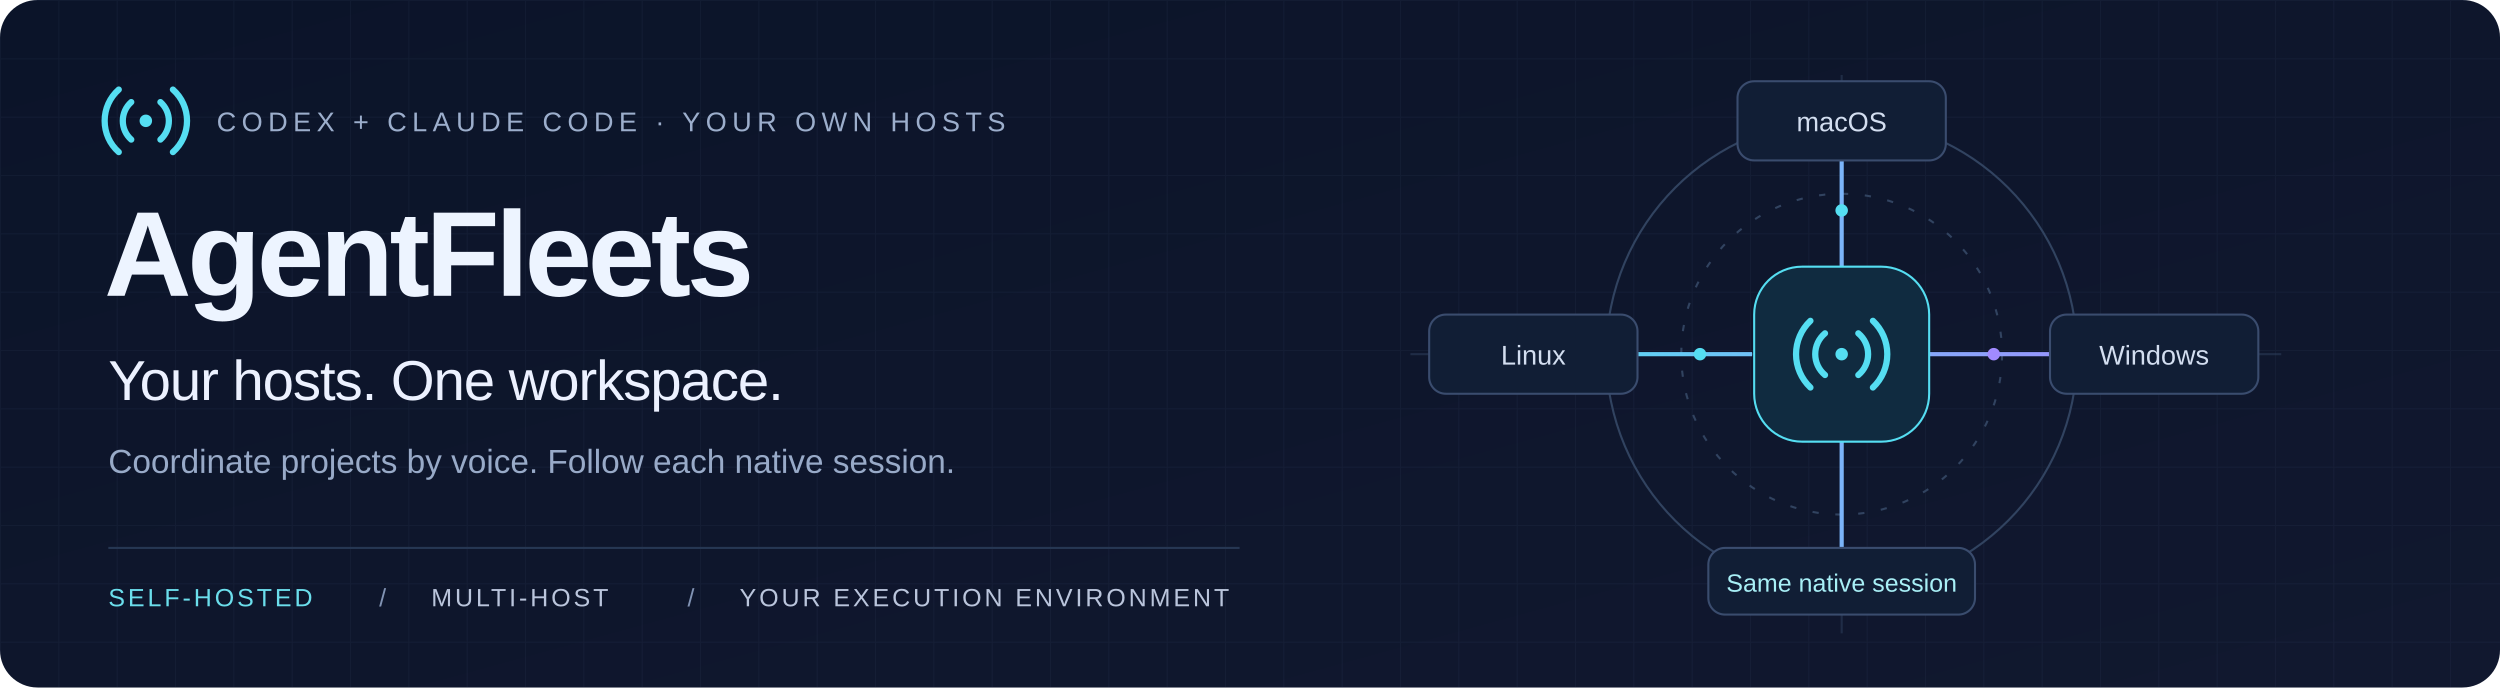
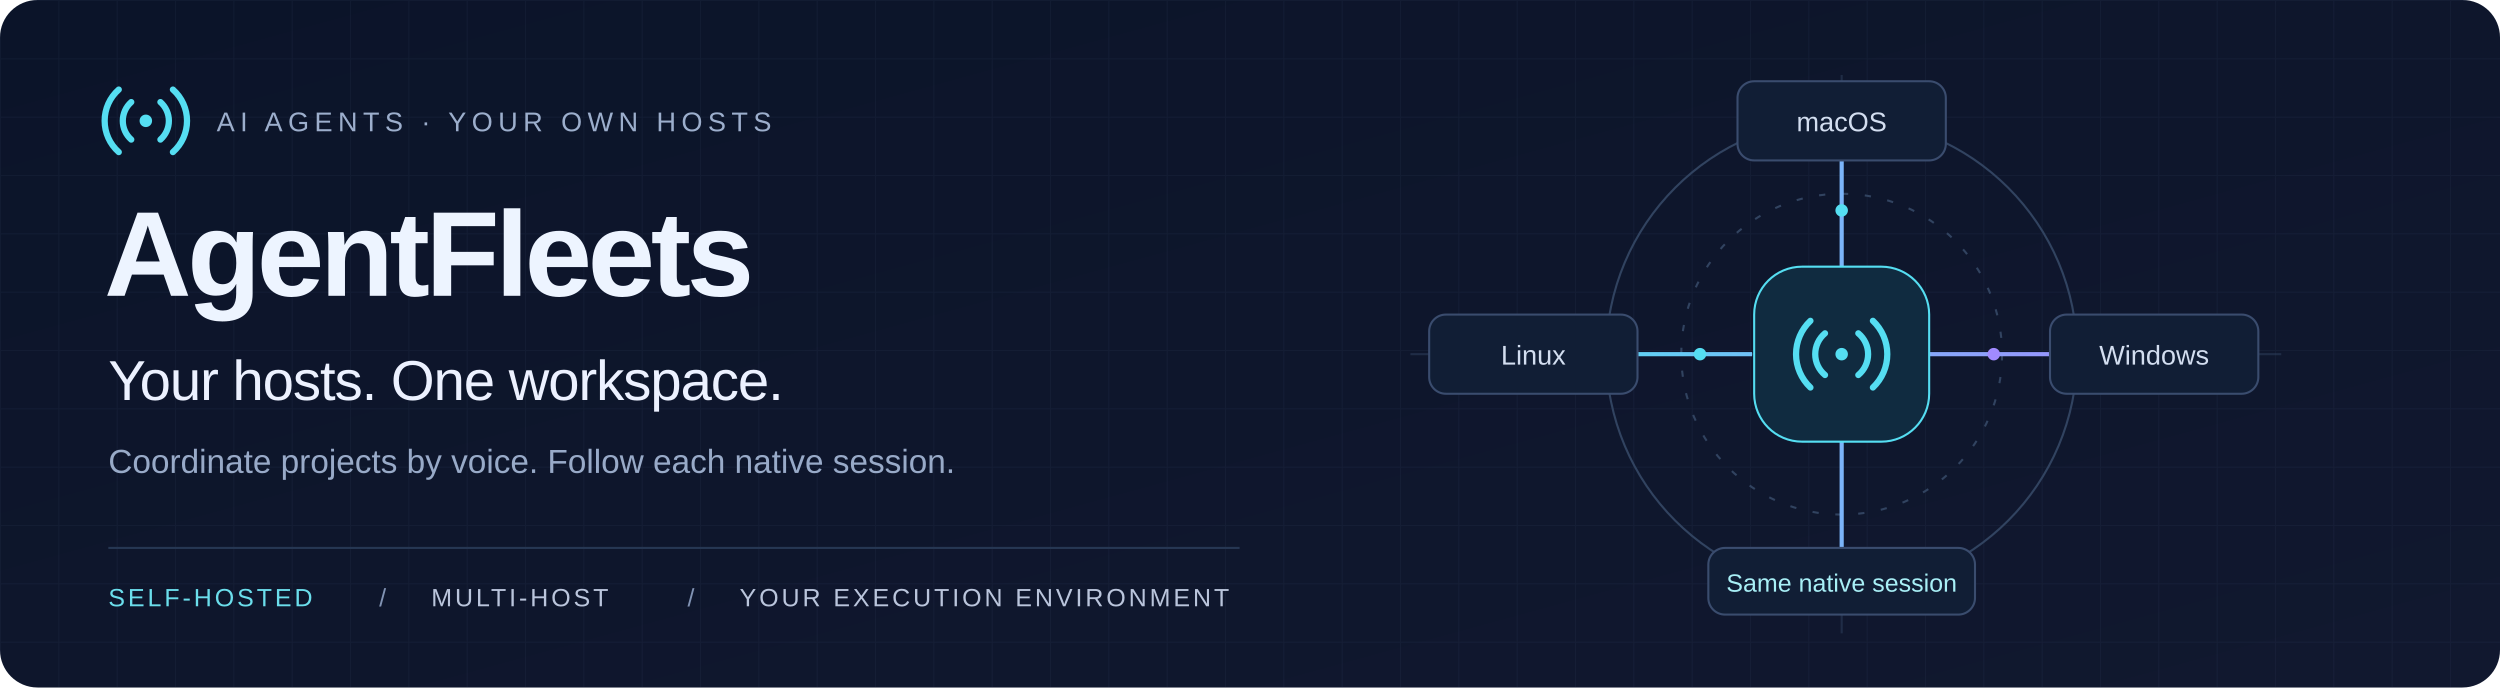
<svg xmlns="http://www.w3.org/2000/svg" width="1200" height="330" viewBox="0 0 1200 330" role="img" aria-labelledby="title desc">
  <defs>
    <linearGradient id="bg" x2="1" y2="1">
      <stop stop-color="#0b1429" />
      <stop offset="1" stop-color="#11182f" />
    </linearGradient>
    <linearGradient id="signal">
      <stop stop-color="#55def2" />
      <stop offset="1" stop-color="#a18bff" />
    </linearGradient>
    <pattern id="grid" width="28" height="28" patternUnits="userSpaceOnUse">
      <path d="M28 0H0V28" fill="none" stroke="#7185b7" stroke-opacity=".065" />
    </pattern>
  </defs>
  <rect width="1200" height="330" rx="18" fill="url(#bg)" />
  <rect width="1200" height="330" rx="18" fill="url(#grid)" />
  <path d="M42 0H278" stroke="url(#signal)" stroke-width="3" />
  <g font-family="Arial, Helvetica, sans-serif">
    <g transform="translate(52 40)" fill="none" stroke="#55def2" stroke-width="3" stroke-linecap="round">
      <circle cx="18" cy="18" r="3" fill="#55def2" stroke="none" />
      <path d="M11 9a12 12 0 0 0 0 18M25 9a12 12 0 0 1 0 18M5 3a20 20 0 0 0 0 30M31 3a20 20 0 0 1 0 30" />
    </g>
-     <text x="104" y="63" fill="#9caecc" font-size="13" letter-spacing="2.6">CODEX + CLAUDE CODE · YOUR OWN HOSTS</text>
+     <text x="104" y="63" fill="#9caecc" font-size="13" letter-spacing="2.6">AI AGENTS · YOUR OWN HOSTS</text>
    <text x="50" y="142" fill="#edf4ff" font-size="58" font-weight="700" letter-spacing="-2">AgentFleets<tspan fill="#55def2" font-size="26" font-weight="400" letter-spacing="-.5" />
    </text>
    <text x="52" y="192" fill="#ecf1ff" font-size="27" letter-spacing="-.5">Your hosts. One workspace.</text>
    <text x="52" y="227" fill="#98aac8" font-size="16">Coordinate projects by voice. Follow each native session.</text>
    <path d="M52 263H595" stroke="#263753" />
    <text x="52" y="291" fill="#6bdeec" font-size="12" letter-spacing="1.4">SELF-HOSTED</text>
    <text x="182" y="291" fill="#8193b4" font-size="12">/</text>
    <text x="207" y="291" fill="#bac5dc" font-size="12" letter-spacing="1.4">MULTI-HOST</text>
    <text x="330" y="291" fill="#8193b4" font-size="12">/</text>
    <text x="355" y="291" fill="#bac5dc" font-size="12" letter-spacing="1.4">YOUR EXECUTION ENVIRONMENT</text>
    <g fill="none" stroke="#314360">
      <circle cx="884" cy="170" r="113" />
      <circle cx="884" cy="170" r="77" stroke-dasharray="3 8" />
      <path d="M677 170H1095M884 36V304" stroke-opacity=".5" />
    </g>
    <path d="M738 170H841M925 170H1028M884 129V76M884 211V264" stroke="url(#signal)" stroke-width="2" fill="none" />
    <rect x="842" y="128" width="84" height="84" rx="23" fill="#102b40" stroke="#55def2" />
    <g transform="translate(866 152)" fill="none" stroke="#55def2" stroke-width="3" stroke-linecap="round">
      <circle cx="18" cy="18" r="3" fill="#55def2" stroke="none" />
      <path d="M10 8a13 13 0 0 0 0 20M26 8a13 13 0 0 1 0 20M3 2a22 22 0 0 0 0 32M33 2a22 22 0 0 1 0 32" />
    </g>
    <g fill="#111e35" stroke="#3a4c6e">
      <rect x="686" y="151" width="100" height="38" rx="8" />
      <rect x="834" y="39" width="100" height="38" rx="8" />
      <rect x="984" y="151" width="100" height="38" rx="8" />
      <rect x="820" y="263" width="128" height="32" rx="8" />
    </g>
    <g font-size="13" fill="#d3def0" text-anchor="middle">
      <text x="736" y="175">Linux</text>
      <text x="884" y="63">macOS</text>
      <text x="1034" y="175">Windows</text>
      <text x="884" y="284" fill="#a8eff6" font-size="12">Same native session</text>
    </g>
    <circle cx="816" cy="170" r="3" fill="#55def2" />
    <circle cx="957" cy="170" r="3" fill="#a18bff" />
    <circle cx="884" cy="101" r="3" fill="#55def2" />
  </g>
</svg>
